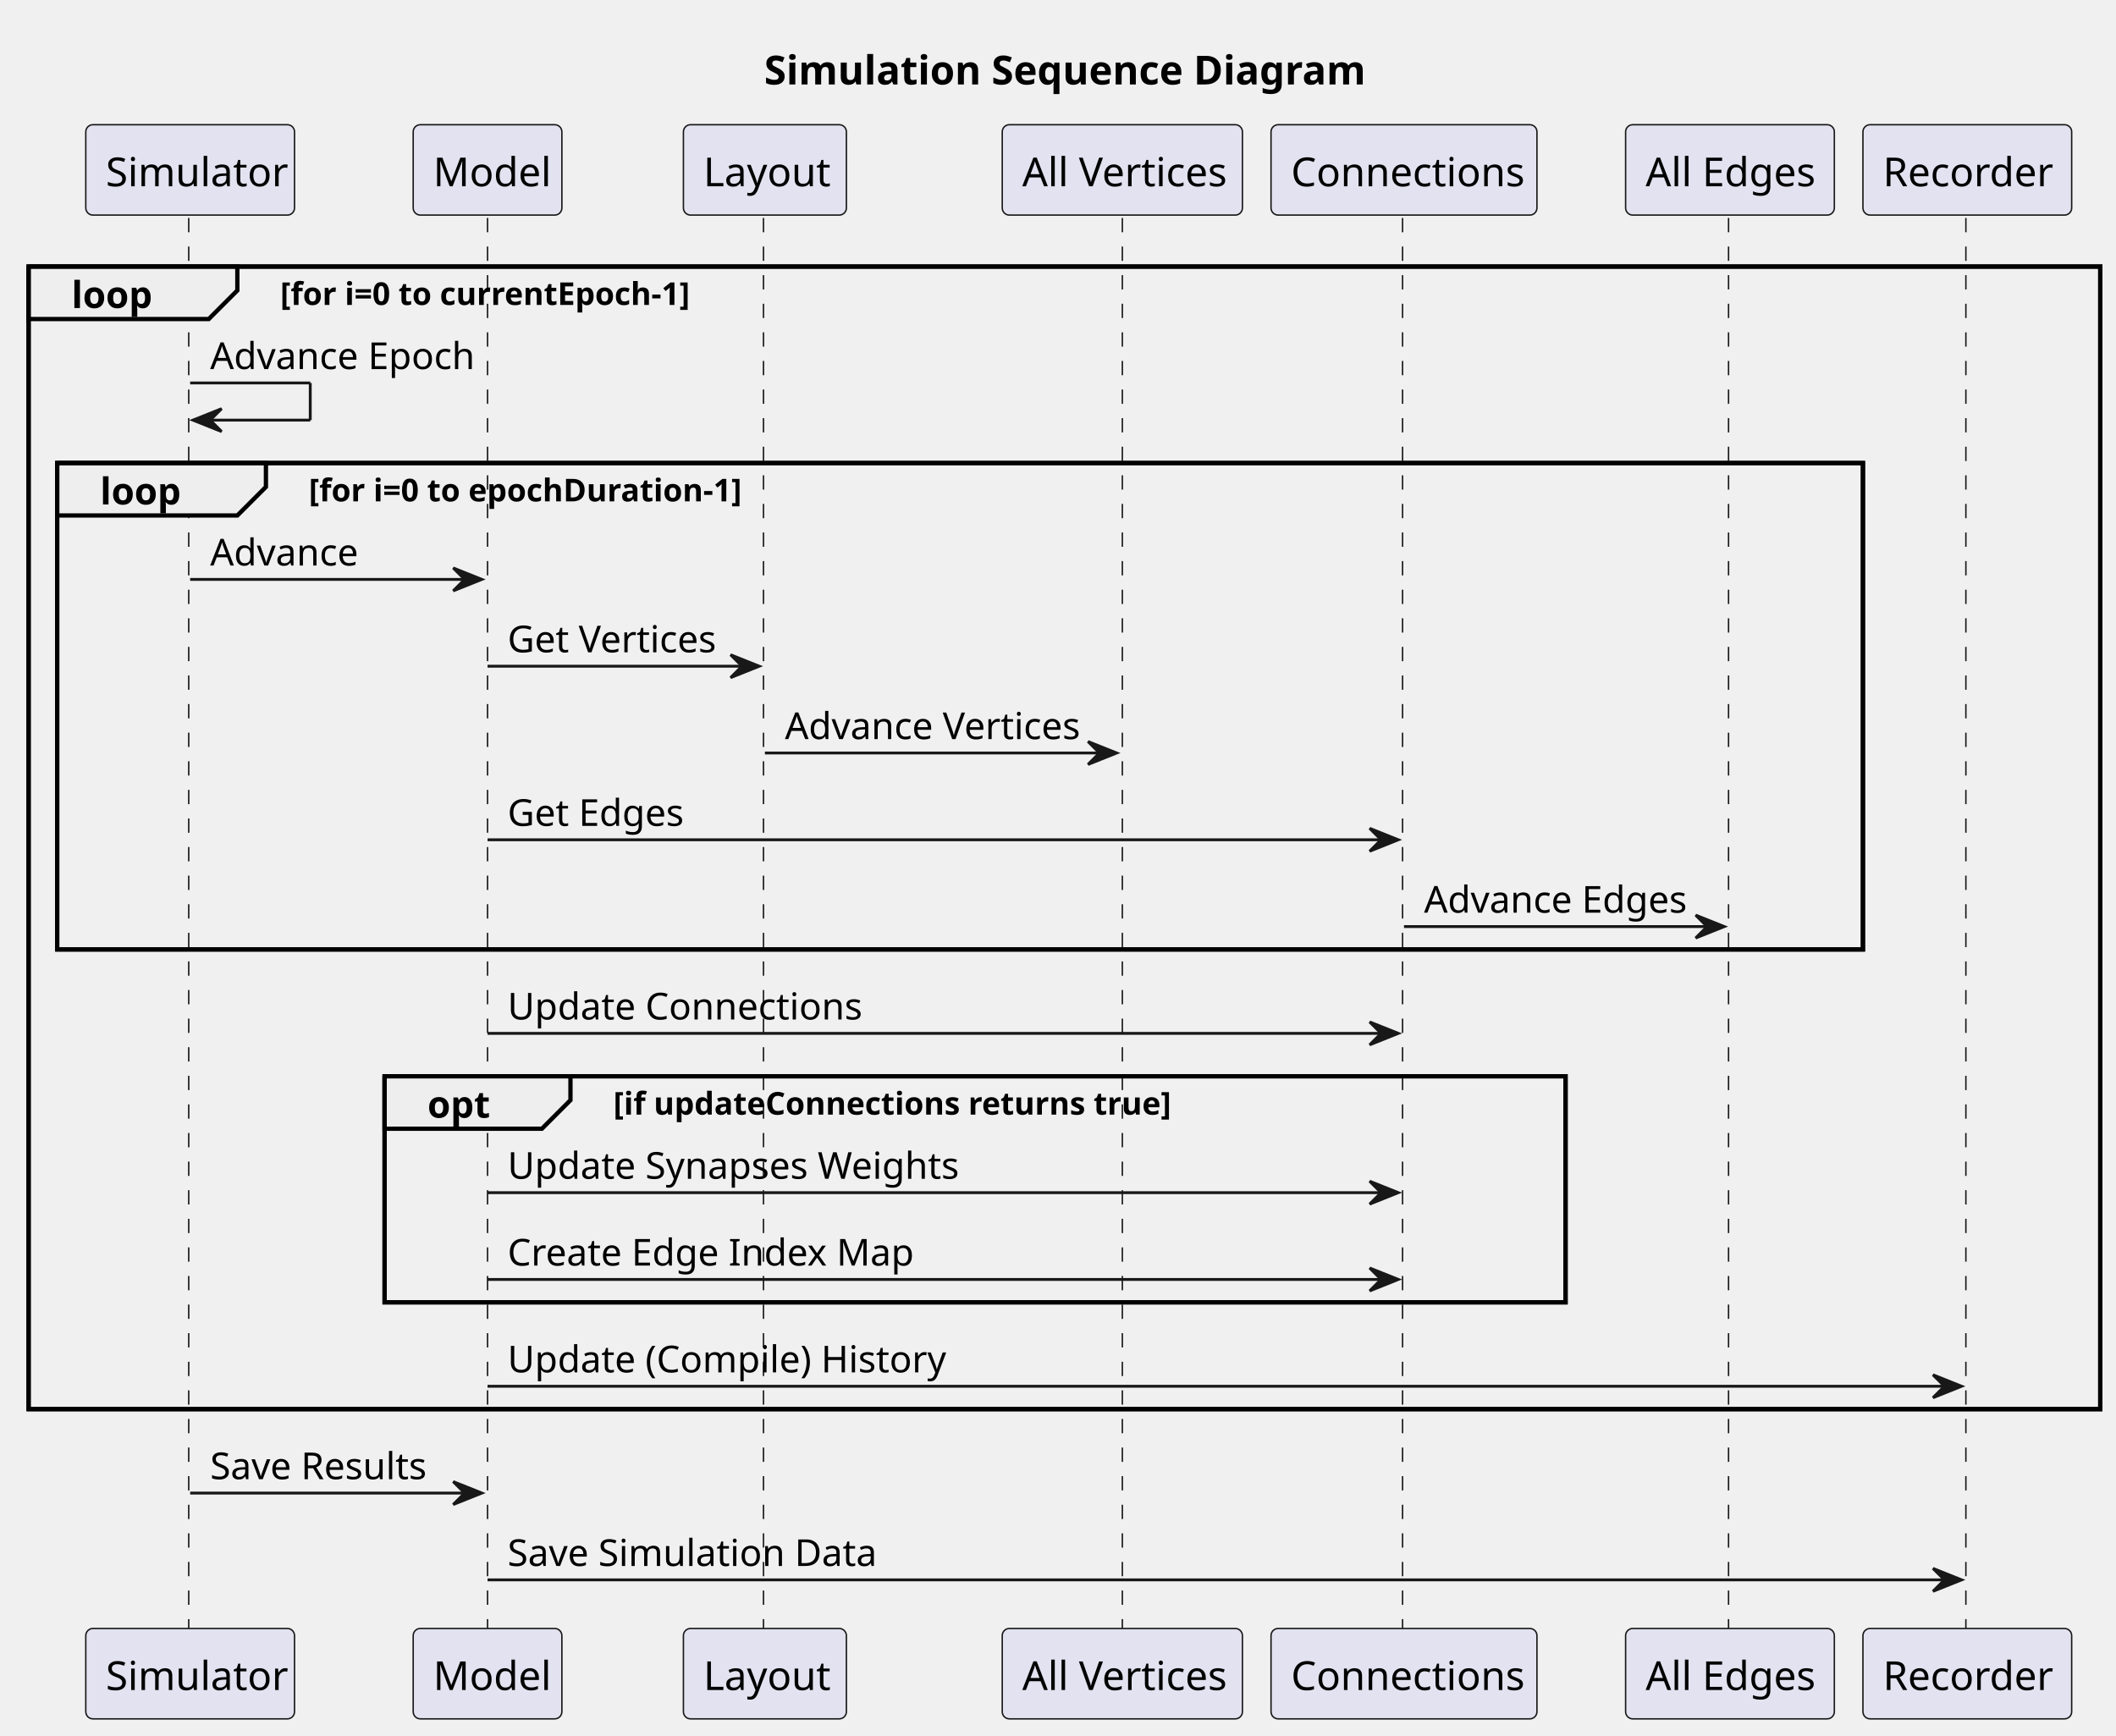
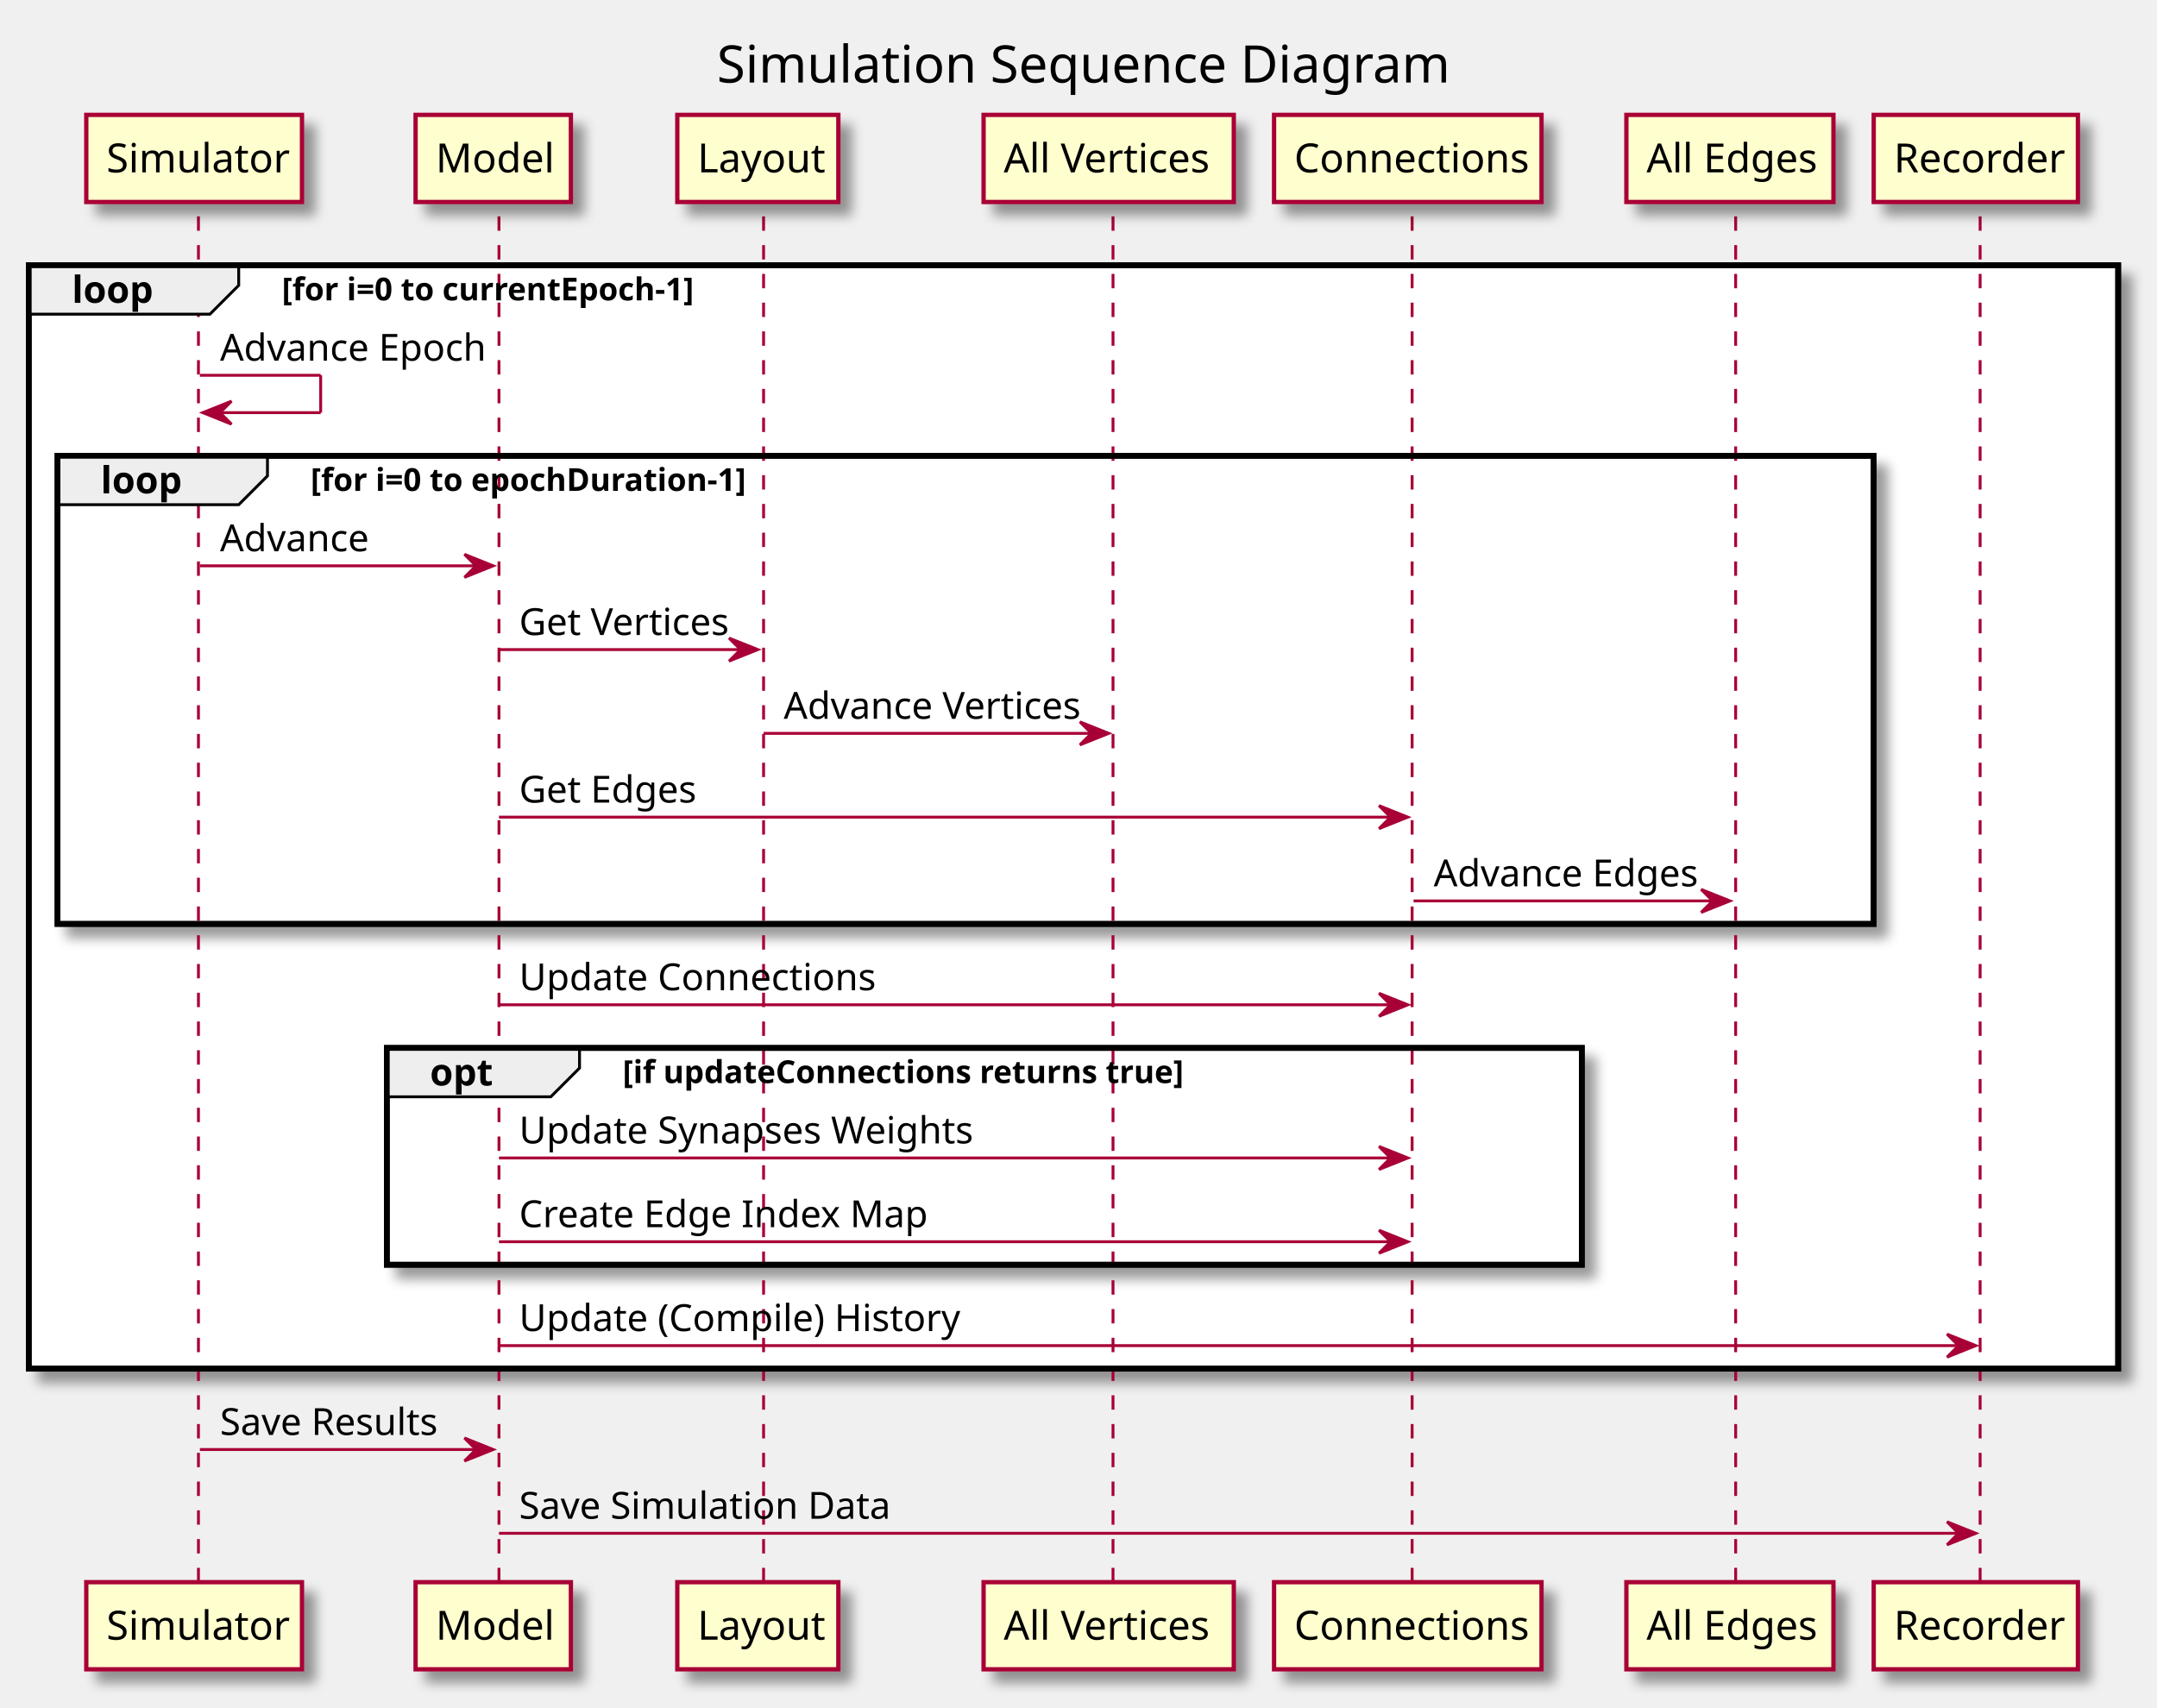
- <svg xmlns="http://www.w3.org/2000/svg" contentStyleType="text/css" height="607px" preserveAspectRatio="none" style="width:740px;height:607px;background:#FFFFFF;" version="1.1" viewBox="0 0 740 607" width="740px" zoomAndPan="magnify">
-   <defs />
+ <svg xmlns="http://www.w3.org/2000/svg" contentScriptType="application/ecmascript" contentStyleType="text/css" height="594px" preserveAspectRatio="none" style="width:750px;height:594px;" version="1.1" viewBox="0 0 750 594" width="750px" zoomAndPan="magnify">
+   <defs>
+     <filter height="300%" id="f1cckizy71clgr" width="300%" x="-1" y="-1">
+       <feGaussianBlur result="blurOut" stdDeviation="2.0" />
+       <feColorMatrix in="blurOut" result="blurOut2" type="matrix" values="0 0 0 0 0 0 0 0 0 0 0 0 0 0 0 0 0 0 .4 0" />
+       <feOffset dx="4.0" dy="4.0" in="blurOut2" result="blurOut3" />
+       <feBlend in="SourceGraphic" in2="blurOut3" mode="normal" />
+     </filter>
+   </defs>
  <g>
-     <rect fill="none" height="27.609" id="_title" style="stroke:none;stroke-width:1.0;" width="219" x="262.25" y="10" />
-     <text fill="#000000" font-family="sans-serif" font-size="14" font-weight="bold" lengthAdjust="spacing" textLength="209" x="267.25" y="29.533">Simulation Sequence Diagram</text>
-     <rect fill="none" height="399.57" style="stroke:#000000;stroke-width:1.5;" width="724.5" x="10" y="93.219" />
-     <rect fill="none" height="170.109" style="stroke:#000000;stroke-width:1.5;" width="631.5" x="20" y="161.922" />
-     <rect fill="none" height="79.055" style="stroke:#000000;stroke-width:1.5;" width="413" x="134.5" y="376.383" />
-     <line style="stroke:#181818;stroke-width:0.5;stroke-dasharray:5.0,5.0;" x1="66" x2="66" y1="76.219" y2="570.492" />
-     <line style="stroke:#181818;stroke-width:0.5;stroke-dasharray:5.0,5.0;" x1="170.5" x2="170.5" y1="76.219" y2="570.492" />
-     <line style="stroke:#181818;stroke-width:0.5;stroke-dasharray:5.0,5.0;" x1="267" x2="267" y1="76.219" y2="570.492" />
-     <line style="stroke:#181818;stroke-width:0.5;stroke-dasharray:5.0,5.0;" x1="392.5" x2="392.5" y1="76.219" y2="570.492" />
-     <line style="stroke:#181818;stroke-width:0.5;stroke-dasharray:5.0,5.0;" x1="490.5" x2="490.5" y1="76.219" y2="570.492" />
-     <line style="stroke:#181818;stroke-width:0.5;stroke-dasharray:5.0,5.0;" x1="604.5" x2="604.5" y1="76.219" y2="570.492" />
-     <line style="stroke:#181818;stroke-width:0.5;stroke-dasharray:5.0,5.0;" x1="687.5" x2="687.5" y1="76.219" y2="570.492" />
-     <rect fill="#E2E2F0" height="31.609" rx="2.5" ry="2.5" style="stroke:#181818;stroke-width:0.5;" width="73" x="30" y="43.609" />
-     <text fill="#000000" font-family="sans-serif" font-size="14" lengthAdjust="spacing" textLength="59" x="37" y="65.143">Simulator</text>
-     <rect fill="#E2E2F0" height="31.609" rx="2.5" ry="2.5" style="stroke:#181818;stroke-width:0.5;" width="73" x="30" y="569.492" />
-     <text fill="#000000" font-family="sans-serif" font-size="14" lengthAdjust="spacing" textLength="59" x="37" y="591.025">Simulator</text>
-     <rect fill="#E2E2F0" height="31.609" rx="2.5" ry="2.5" style="stroke:#181818;stroke-width:0.5;" width="52" x="144.5" y="43.609" />
-     <text fill="#000000" font-family="sans-serif" font-size="14" lengthAdjust="spacing" textLength="38" x="151.5" y="65.143">Model</text>
-     <rect fill="#E2E2F0" height="31.609" rx="2.5" ry="2.5" style="stroke:#181818;stroke-width:0.5;" width="52" x="144.5" y="569.492" />
-     <text fill="#000000" font-family="sans-serif" font-size="14" lengthAdjust="spacing" textLength="38" x="151.5" y="591.025">Model</text>
-     <rect fill="#E2E2F0" height="31.609" rx="2.5" ry="2.5" style="stroke:#181818;stroke-width:0.5;" width="57" x="239" y="43.609" />
-     <text fill="#000000" font-family="sans-serif" font-size="14" lengthAdjust="spacing" textLength="43" x="246" y="65.143">Layout</text>
-     <rect fill="#E2E2F0" height="31.609" rx="2.5" ry="2.5" style="stroke:#181818;stroke-width:0.5;" width="57" x="239" y="569.492" />
-     <text fill="#000000" font-family="sans-serif" font-size="14" lengthAdjust="spacing" textLength="43" x="246" y="591.025">Layout</text>
-     <rect fill="#E2E2F0" height="31.609" rx="2.5" ry="2.5" style="stroke:#181818;stroke-width:0.5;" width="84" x="350.5" y="43.609" />
-     <text fill="#000000" font-family="sans-serif" font-size="14" lengthAdjust="spacing" textLength="70" x="357.5" y="65.143">All Vertices</text>
-     <rect fill="#E2E2F0" height="31.609" rx="2.5" ry="2.5" style="stroke:#181818;stroke-width:0.5;" width="84" x="350.5" y="569.492" />
-     <text fill="#000000" font-family="sans-serif" font-size="14" lengthAdjust="spacing" textLength="70" x="357.5" y="591.025">All Vertices</text>
-     <rect fill="#E2E2F0" height="31.609" rx="2.5" ry="2.5" style="stroke:#181818;stroke-width:0.5;" width="93" x="444.5" y="43.609" />
-     <text fill="#000000" font-family="sans-serif" font-size="14" lengthAdjust="spacing" textLength="79" x="451.5" y="65.143">Connections</text>
-     <rect fill="#E2E2F0" height="31.609" rx="2.5" ry="2.5" style="stroke:#181818;stroke-width:0.5;" width="93" x="444.5" y="569.492" />
-     <text fill="#000000" font-family="sans-serif" font-size="14" lengthAdjust="spacing" textLength="79" x="451.5" y="591.025">Connections</text>
-     <rect fill="#E2E2F0" height="31.609" rx="2.5" ry="2.5" style="stroke:#181818;stroke-width:0.5;" width="73" x="568.5" y="43.609" />
-     <text fill="#000000" font-family="sans-serif" font-size="14" lengthAdjust="spacing" textLength="59" x="575.5" y="65.143">All Edges</text>
-     <rect fill="#E2E2F0" height="31.609" rx="2.5" ry="2.5" style="stroke:#181818;stroke-width:0.5;" width="73" x="568.5" y="569.492" />
-     <text fill="#000000" font-family="sans-serif" font-size="14" lengthAdjust="spacing" textLength="59" x="575.5" y="591.025">All Edges</text>
-     <rect fill="#E2E2F0" height="31.609" rx="2.5" ry="2.5" style="stroke:#181818;stroke-width:0.5;" width="73" x="651.5" y="43.609" />
-     <text fill="#000000" font-family="sans-serif" font-size="14" lengthAdjust="spacing" textLength="59" x="658.5" y="65.143">Recorder</text>
-     <rect fill="#E2E2F0" height="31.609" rx="2.5" ry="2.5" style="stroke:#181818;stroke-width:0.5;" width="73" x="651.5" y="569.492" />
-     <text fill="#000000" font-family="sans-serif" font-size="14" lengthAdjust="spacing" textLength="59" x="658.5" y="591.025">Recorder</text>
-     <path d="M10,93.219 L83,93.219 L83,101.57 L73,111.57 L10,111.57 L10,93.219 " fill="#EEEEEE" style="stroke:#000000;stroke-width:1.5;" />
-     <rect fill="none" height="399.57" style="stroke:#000000;stroke-width:1.5;" width="724.5" x="10" y="93.219" />
-     <text fill="#000000" font-family="sans-serif" font-size="13" font-weight="bold" lengthAdjust="spacing" textLength="28" x="25" y="107.714">loop</text>
-     <text fill="#000000" font-family="sans-serif" font-size="11" font-weight="bold" lengthAdjust="spacing" textLength="143" x="98" y="106.638">[for i=0 to currentEpoch-1]</text>
-     <line style="stroke:#181818;stroke-width:1.0;" x1="66.5" x2="108.5" y1="133.922" y2="133.922" />
-     <line style="stroke:#181818;stroke-width:1.0;" x1="108.5" x2="108.5" y1="133.922" y2="146.922" />
-     <line style="stroke:#181818;stroke-width:1.0;" x1="67.5" x2="108.5" y1="146.922" y2="146.922" />
-     <polygon fill="#181818" points="77.5,142.922,67.5,146.922,77.5,150.922,73.5,146.922" style="stroke:#181818;stroke-width:1.0;" />
-     <text fill="#000000" font-family="sans-serif" font-size="13" lengthAdjust="spacing" textLength="90" x="73.5" y="129.065">Advance Epoch</text>
-     <path d="M20,161.922 L93,161.922 L93,170.273 L83,180.273 L20,180.273 L20,161.922 " fill="#EEEEEE" style="stroke:#000000;stroke-width:1.5;" />
-     <rect fill="none" height="170.109" style="stroke:#000000;stroke-width:1.5;" width="631.5" x="20" y="161.922" />
-     <text fill="#000000" font-family="sans-serif" font-size="13" font-weight="bold" lengthAdjust="spacing" textLength="28" x="35" y="176.417">loop</text>
-     <text fill="#000000" font-family="sans-serif" font-size="11" font-weight="bold" lengthAdjust="spacing" textLength="149" x="108" y="175.341">[for i=0 to epochDuration-1]</text>
-     <polygon fill="#181818" points="158.5,198.625,168.5,202.625,158.5,206.625,162.5,202.625" style="stroke:#181818;stroke-width:1.0;" />
-     <line style="stroke:#181818;stroke-width:1.0;" x1="66.5" x2="164.5" y1="202.625" y2="202.625" />
-     <text fill="#000000" font-family="sans-serif" font-size="13" lengthAdjust="spacing" textLength="49" x="73.5" y="197.769">Advance</text>
-     <polygon fill="#181818" points="255.5,228.977,265.5,232.977,255.5,236.977,259.5,232.977" style="stroke:#181818;stroke-width:1.0;" />
-     <line style="stroke:#181818;stroke-width:1.0;" x1="170.5" x2="261.5" y1="232.977" y2="232.977" />
-     <text fill="#000000" font-family="sans-serif" font-size="13" lengthAdjust="spacing" textLength="73" x="177.5" y="228.12">Get Vertices</text>
-     <polygon fill="#181818" points="380.5,259.328,390.5,263.328,380.5,267.328,384.5,263.328" style="stroke:#181818;stroke-width:1.0;" />
-     <line style="stroke:#181818;stroke-width:1.0;" x1="267.5" x2="386.5" y1="263.328" y2="263.328" />
-     <text fill="#000000" font-family="sans-serif" font-size="13" lengthAdjust="spacing" textLength="101" x="274.5" y="258.472">Advance Vertices</text>
-     <polygon fill="#181818" points="479,289.68,489,293.68,479,297.68,483,293.68" style="stroke:#181818;stroke-width:1.0;" />
-     <line style="stroke:#181818;stroke-width:1.0;" x1="170.5" x2="485" y1="293.68" y2="293.68" />
-     <text fill="#000000" font-family="sans-serif" font-size="13" lengthAdjust="spacing" textLength="62" x="177.5" y="288.823">Get Edges</text>
-     <polygon fill="#181818" points="593,320.031,603,324.031,593,328.031,597,324.031" style="stroke:#181818;stroke-width:1.0;" />
-     <line style="stroke:#181818;stroke-width:1.0;" x1="491" x2="599" y1="324.031" y2="324.031" />
-     <text fill="#000000" font-family="sans-serif" font-size="13" lengthAdjust="spacing" textLength="90" x="498" y="319.175">Advance Edges</text>
-     <polygon fill="#181818" points="479,357.383,489,361.383,479,365.383,483,361.383" style="stroke:#181818;stroke-width:1.0;" />
-     <line style="stroke:#181818;stroke-width:1.0;" x1="170.5" x2="485" y1="361.383" y2="361.383" />
-     <text fill="#000000" font-family="sans-serif" font-size="13" lengthAdjust="spacing" textLength="117" x="177.5" y="356.526">Update Connections</text>
-     <path d="M134.5,376.383 L199.5,376.383 L199.5,384.734 L189.5,394.734 L134.5,394.734 L134.5,376.383 " fill="#EEEEEE" style="stroke:#000000;stroke-width:1.5;" />
-     <rect fill="none" height="79.055" style="stroke:#000000;stroke-width:1.5;" width="413" x="134.5" y="376.383" />
-     <text fill="#000000" font-family="sans-serif" font-size="13" font-weight="bold" lengthAdjust="spacing" textLength="20" x="149.5" y="390.878">opt</text>
-     <text fill="#000000" font-family="sans-serif" font-size="11" font-weight="bold" lengthAdjust="spacing" textLength="197" x="214.5" y="389.802">[if updateConnections returns true]</text>
-     <polygon fill="#181818" points="479,413.086,489,417.086,479,421.086,483,417.086" style="stroke:#181818;stroke-width:1.0;" />
-     <line style="stroke:#181818;stroke-width:1.0;" x1="170.5" x2="485" y1="417.086" y2="417.086" />
-     <text fill="#000000" font-family="sans-serif" font-size="13" lengthAdjust="spacing" textLength="155" x="177.5" y="412.229">Update Synapses Weights</text>
-     <polygon fill="#181818" points="479,443.438,489,447.438,479,451.438,483,447.438" style="stroke:#181818;stroke-width:1.0;" />
-     <line style="stroke:#181818;stroke-width:1.0;" x1="170.5" x2="485" y1="447.438" y2="447.438" />
-     <text fill="#000000" font-family="sans-serif" font-size="13" lengthAdjust="spacing" textLength="136" x="177.5" y="442.581">Create Edge Index Map</text>
-     <polygon fill="#181818" points="676,480.789,686,484.789,676,488.789,680,484.789" style="stroke:#181818;stroke-width:1.0;" />
-     <line style="stroke:#181818;stroke-width:1.0;" x1="170.5" x2="682" y1="484.789" y2="484.789" />
-     <text fill="#000000" font-family="sans-serif" font-size="13" lengthAdjust="spacing" textLength="145" x="177.5" y="479.933">Update (Compile) History</text>
-     <polygon fill="#181818" points="158.5,518.141,168.5,522.141,158.5,526.141,162.5,522.141" style="stroke:#181818;stroke-width:1.0;" />
-     <line style="stroke:#181818;stroke-width:1.0;" x1="66.5" x2="164.5" y1="522.141" y2="522.141" />
-     <text fill="#000000" font-family="sans-serif" font-size="13" lengthAdjust="spacing" textLength="76" x="73.5" y="517.284">Save Results</text>
-     <polygon fill="#181818" points="676,548.492,686,552.492,676,556.492,680,552.492" style="stroke:#181818;stroke-width:1.0;" />
-     <line style="stroke:#181818;stroke-width:1.0;" x1="170.5" x2="682" y1="552.492" y2="552.492" />
-     <text fill="#000000" font-family="sans-serif" font-size="13" lengthAdjust="spacing" textLength="124" x="177.5" y="547.636">Save Simulation Data</text>
+     <text fill="#000000" font-family="sans-serif" font-size="18" lengthAdjust="spacingAndGlyphs" textLength="248" x="249.25" y="28.708">Simulation Sequence Diagram</text>
+     <rect fill="#FFFFFF" filter="url(#f1cckizy71clgr)" height="383.727" style="stroke:#000000;stroke-width:2.0;" width="726.5" x="10" y="92.25" />
+     <rect fill="#FFFFFF" filter="url(#f1cckizy71clgr)" height="162.797" style="stroke:#000000;stroke-width:2.0;" width="631.5" x="20" y="158.516" />
+     <rect fill="#FFFFFF" filter="url(#f1cckizy71clgr)" height="75.398" style="stroke:#000000;stroke-width:2.0;" width="415.5" x="134.5" y="364.445" />
+     <line style="stroke:#A80036;stroke-width:1.0;stroke-dasharray:5.0,5.0;" x1="69" x2="69" y1="75.25" y2="551.242" />
+     <line style="stroke:#A80036;stroke-width:1.0;stroke-dasharray:5.0,5.0;" x1="173.5" x2="173.5" y1="75.25" y2="551.242" />
+     <line style="stroke:#A80036;stroke-width:1.0;stroke-dasharray:5.0,5.0;" x1="265.5" x2="265.5" y1="75.25" y2="551.242" />
+     <line style="stroke:#A80036;stroke-width:1.0;stroke-dasharray:5.0,5.0;" x1="387" x2="387" y1="75.25" y2="551.242" />
+     <line style="stroke:#A80036;stroke-width:1.0;stroke-dasharray:5.0,5.0;" x1="491" x2="491" y1="75.25" y2="551.242" />
+     <line style="stroke:#A80036;stroke-width:1.0;stroke-dasharray:5.0,5.0;" x1="603.5" x2="603.5" y1="75.25" y2="551.242" />
+     <line style="stroke:#A80036;stroke-width:1.0;stroke-dasharray:5.0,5.0;" x1="688.5" x2="688.5" y1="75.25" y2="551.242" />
+     <rect fill="#FEFECE" filter="url(#f1cckizy71clgr)" height="30.297" style="stroke:#A80036;stroke-width:1.5;" width="75" x="30" y="39.953" />
+     <text fill="#000000" font-family="sans-serif" font-size="14" lengthAdjust="spacingAndGlyphs" textLength="61" x="37" y="59.948">Simulator</text>
+     <rect fill="#FEFECE" filter="url(#f1cckizy71clgr)" height="30.297" style="stroke:#A80036;stroke-width:1.5;" width="75" x="30" y="550.242" />
+     <text fill="#000000" font-family="sans-serif" font-size="14" lengthAdjust="spacingAndGlyphs" textLength="61" x="37" y="570.237">Simulator</text>
+     <rect fill="#FEFECE" filter="url(#f1cckizy71clgr)" height="30.297" style="stroke:#A80036;stroke-width:1.5;" width="54" x="144.5" y="39.953" />
+     <text fill="#000000" font-family="sans-serif" font-size="14" lengthAdjust="spacingAndGlyphs" textLength="40" x="151.5" y="59.948">Model</text>
+     <rect fill="#FEFECE" filter="url(#f1cckizy71clgr)" height="30.297" style="stroke:#A80036;stroke-width:1.5;" width="54" x="144.5" y="550.242" />
+     <text fill="#000000" font-family="sans-serif" font-size="14" lengthAdjust="spacingAndGlyphs" textLength="40" x="151.5" y="570.237">Model</text>
+     <rect fill="#FEFECE" filter="url(#f1cckizy71clgr)" height="30.297" style="stroke:#A80036;stroke-width:1.5;" width="56" x="235.5" y="39.953" />
+     <text fill="#000000" font-family="sans-serif" font-size="14" lengthAdjust="spacingAndGlyphs" textLength="42" x="242.5" y="59.948">Layout</text>
+     <rect fill="#FEFECE" filter="url(#f1cckizy71clgr)" height="30.297" style="stroke:#A80036;stroke-width:1.5;" width="56" x="235.5" y="550.242" />
+     <text fill="#000000" font-family="sans-serif" font-size="14" lengthAdjust="spacingAndGlyphs" textLength="42" x="242.5" y="570.237">Layout</text>
+     <rect fill="#FEFECE" filter="url(#f1cckizy71clgr)" height="30.297" style="stroke:#A80036;stroke-width:1.5;" width="87" x="342" y="39.953" />
+     <text fill="#000000" font-family="sans-serif" font-size="14" lengthAdjust="spacingAndGlyphs" textLength="73" x="349" y="59.948">All Vertices</text>
+     <rect fill="#FEFECE" filter="url(#f1cckizy71clgr)" height="30.297" style="stroke:#A80036;stroke-width:1.5;" width="87" x="342" y="550.242" />
+     <text fill="#000000" font-family="sans-serif" font-size="14" lengthAdjust="spacingAndGlyphs" textLength="73" x="349" y="570.237">All Vertices</text>
+     <rect fill="#FEFECE" filter="url(#f1cckizy71clgr)" height="30.297" style="stroke:#A80036;stroke-width:1.5;" width="93" x="443" y="39.953" />
+     <text fill="#000000" font-family="sans-serif" font-size="14" lengthAdjust="spacingAndGlyphs" textLength="79" x="450" y="59.948">Connections</text>
+     <rect fill="#FEFECE" filter="url(#f1cckizy71clgr)" height="30.297" style="stroke:#A80036;stroke-width:1.5;" width="93" x="443" y="550.242" />
+     <text fill="#000000" font-family="sans-serif" font-size="14" lengthAdjust="spacingAndGlyphs" textLength="79" x="450" y="570.237">Connections</text>
+     <rect fill="#FEFECE" filter="url(#f1cckizy71clgr)" height="30.297" style="stroke:#A80036;stroke-width:1.5;" width="72" x="565.5" y="39.953" />
+     <text fill="#000000" font-family="sans-serif" font-size="14" lengthAdjust="spacingAndGlyphs" textLength="58" x="572.5" y="59.948">All Edges</text>
+     <rect fill="#FEFECE" filter="url(#f1cckizy71clgr)" height="30.297" style="stroke:#A80036;stroke-width:1.5;" width="72" x="565.5" y="550.242" />
+     <text fill="#000000" font-family="sans-serif" font-size="14" lengthAdjust="spacingAndGlyphs" textLength="58" x="572.5" y="570.237">All Edges</text>
+     <rect fill="#FEFECE" filter="url(#f1cckizy71clgr)" height="30.297" style="stroke:#A80036;stroke-width:1.5;" width="71" x="651.5" y="39.953" />
+     <text fill="#000000" font-family="sans-serif" font-size="14" lengthAdjust="spacingAndGlyphs" textLength="57" x="658.5" y="59.948">Recorder</text>
+     <rect fill="#FEFECE" filter="url(#f1cckizy71clgr)" height="30.297" style="stroke:#A80036;stroke-width:1.5;" width="71" x="651.5" y="550.242" />
+     <text fill="#000000" font-family="sans-serif" font-size="14" lengthAdjust="spacingAndGlyphs" textLength="57" x="658.5" y="570.237">Recorder</text>
+     <path d="M10,92.25 L83,92.25 L83,99.25 L73,109.25 L10,109.25 L10,92.25 " fill="#EEEEEE" style="stroke:#000000;stroke-width:1.0;" />
+     <rect fill="none" height="383.727" style="stroke:#000000;stroke-width:2.0;" width="726.5" x="10" y="92.25" />
+     <text fill="#000000" font-family="sans-serif" font-size="13" font-weight="bold" lengthAdjust="spacingAndGlyphs" textLength="28" x="25" y="105.317">loop</text>
+     <text fill="#000000" font-family="sans-serif" font-size="11" font-weight="bold" lengthAdjust="spacingAndGlyphs" textLength="145" x="98" y="104.46">[for i=0 to currentEpoch-1]</text>
+     <line style="stroke:#A80036;stroke-width:1.0;" x1="69.5" x2="111.5" y1="130.516" y2="130.516" />
+     <line style="stroke:#A80036;stroke-width:1.0;" x1="111.5" x2="111.5" y1="130.516" y2="143.516" />
+     <line style="stroke:#A80036;stroke-width:1.0;" x1="70.5" x2="111.5" y1="143.516" y2="143.516" />
+     <polygon fill="#A80036" points="80.5,139.516,70.5,143.516,80.5,147.516,76.5,143.516" style="stroke:#A80036;stroke-width:1.0;" />
+     <text fill="#000000" font-family="sans-serif" font-size="13" lengthAdjust="spacingAndGlyphs" textLength="90" x="76.5" y="125.45">Advance Epoch</text>
+     <path d="M20,158.516 L93,158.516 L93,165.516 L83,175.516 L20,175.516 L20,158.516 " fill="#EEEEEE" style="stroke:#000000;stroke-width:1.0;" />
+     <rect fill="none" height="162.797" style="stroke:#000000;stroke-width:2.0;" width="631.5" x="20" y="158.516" />
+     <text fill="#000000" font-family="sans-serif" font-size="13" font-weight="bold" lengthAdjust="spacingAndGlyphs" textLength="28" x="35" y="171.583">loop</text>
+     <text fill="#000000" font-family="sans-serif" font-size="11" font-weight="bold" lengthAdjust="spacingAndGlyphs" textLength="152" x="108" y="170.726">[for i=0 to epochDuration-1]</text>
+     <polygon fill="#A80036" points="161.5,192.781,171.5,196.781,161.5,200.781,165.5,196.781" style="stroke:#A80036;stroke-width:1.0;" />
+     <line style="stroke:#A80036;stroke-width:1.0;" x1="69.5" x2="167.5" y1="196.781" y2="196.781" />
+     <text fill="#000000" font-family="sans-serif" font-size="13" lengthAdjust="spacingAndGlyphs" textLength="50" x="76.5" y="191.715">Advance</text>
+     <polygon fill="#A80036" points="253.5,221.914,263.5,225.914,253.5,229.914,257.5,225.914" style="stroke:#A80036;stroke-width:1.0;" />
+     <line style="stroke:#A80036;stroke-width:1.0;" x1="173.5" x2="259.5" y1="225.914" y2="225.914" />
+     <text fill="#000000" font-family="sans-serif" font-size="13" lengthAdjust="spacingAndGlyphs" textLength="68" x="180.5" y="220.848">Get Vertices</text>
+     <polygon fill="#A80036" points="375.5,251.047,385.5,255.047,375.5,259.047,379.5,255.047" style="stroke:#A80036;stroke-width:1.0;" />
+     <line style="stroke:#A80036;stroke-width:1.0;" x1="265.5" x2="381.5" y1="255.047" y2="255.047" />
+     <text fill="#000000" font-family="sans-serif" font-size="13" lengthAdjust="spacingAndGlyphs" textLength="98" x="272.5" y="249.981">Advance Vertices</text>
+     <polygon fill="#A80036" points="479.5,280.18,489.5,284.18,479.5,288.18,483.5,284.18" style="stroke:#A80036;stroke-width:1.0;" />
+     <line style="stroke:#A80036;stroke-width:1.0;" x1="173.5" x2="485.5" y1="284.18" y2="284.18" />
+     <text fill="#000000" font-family="sans-serif" font-size="13" lengthAdjust="spacingAndGlyphs" textLength="58" x="180.5" y="279.114">Get Edges</text>
+     <polygon fill="#A80036" points="591.5,309.312,601.5,313.312,591.5,317.312,595.5,313.312" style="stroke:#A80036;stroke-width:1.0;" />
+     <line style="stroke:#A80036;stroke-width:1.0;" x1="491.5" x2="597.5" y1="313.312" y2="313.312" />
+     <text fill="#000000" font-family="sans-serif" font-size="13" lengthAdjust="spacingAndGlyphs" textLength="88" x="498.5" y="308.247">Advance Edges</text>
+     <polygon fill="#A80036" points="479.5,345.445,489.5,349.445,479.5,353.445,483.5,349.445" style="stroke:#A80036;stroke-width:1.0;" />
+     <line style="stroke:#A80036;stroke-width:1.0;" x1="173.5" x2="485.5" y1="349.445" y2="349.445" />
+     <text fill="#000000" font-family="sans-serif" font-size="13" lengthAdjust="spacingAndGlyphs" textLength="120" x="180.5" y="344.379">Update Connections</text>
+     <path d="M134.5,364.445 L201.5,364.445 L201.5,371.445 L191.5,381.445 L134.5,381.445 L134.5,364.445 " fill="#EEEEEE" style="stroke:#000000;stroke-width:1.0;" />
+     <rect fill="none" height="75.398" style="stroke:#000000;stroke-width:2.0;" width="415.5" x="134.5" y="364.445" />
+     <text fill="#000000" font-family="sans-serif" font-size="13" font-weight="bold" lengthAdjust="spacingAndGlyphs" textLength="22" x="149.5" y="377.512">opt</text>
+     <text fill="#000000" font-family="sans-serif" font-size="11" font-weight="bold" lengthAdjust="spacingAndGlyphs" textLength="193" x="216.5" y="376.656">[if updateConnections returns true]</text>
+     <polygon fill="#A80036" points="479.5,398.711,489.5,402.711,479.5,406.711,483.5,402.711" style="stroke:#A80036;stroke-width:1.0;" />
+     <line style="stroke:#A80036;stroke-width:1.0;" x1="173.5" x2="485.5" y1="402.711" y2="402.711" />
+     <text fill="#000000" font-family="sans-serif" font-size="13" lengthAdjust="spacingAndGlyphs" textLength="150" x="180.5" y="397.645">Update Synapses Weights</text>
+     <polygon fill="#A80036" points="479.5,427.844,489.5,431.844,479.5,435.844,483.5,431.844" style="stroke:#A80036;stroke-width:1.0;" />
+     <line style="stroke:#A80036;stroke-width:1.0;" x1="173.5" x2="485.5" y1="431.844" y2="431.844" />
+     <text fill="#000000" font-family="sans-serif" font-size="13" lengthAdjust="spacingAndGlyphs" textLength="137" x="180.5" y="426.778">Create Edge Index Map</text>
+     <polygon fill="#A80036" points="677,463.977,687,467.977,677,471.977,681,467.977" style="stroke:#A80036;stroke-width:1.0;" />
+     <line style="stroke:#A80036;stroke-width:1.0;" x1="173.5" x2="683" y1="467.977" y2="467.977" />
+     <text fill="#000000" font-family="sans-serif" font-size="13" lengthAdjust="spacingAndGlyphs" textLength="146" x="180.5" y="462.911">Update (Compile) History</text>
+     <polygon fill="#A80036" points="161.5,500.109,171.5,504.109,161.5,508.109,165.5,504.109" style="stroke:#A80036;stroke-width:1.0;" />
+     <line style="stroke:#A80036;stroke-width:1.0;" x1="69.5" x2="167.5" y1="504.109" y2="504.109" />
+     <text fill="#000000" font-family="sans-serif" font-size="13" lengthAdjust="spacingAndGlyphs" textLength="72" x="76.5" y="499.043">Save Results</text>
+     <polygon fill="#A80036" points="677,529.242,687,533.242,677,537.242,681,533.242" style="stroke:#A80036;stroke-width:1.0;" />
+     <line style="stroke:#A80036;stroke-width:1.0;" x1="173.5" x2="683" y1="533.242" y2="533.242" />
+     <text fill="#000000" font-family="sans-serif" font-size="13" lengthAdjust="spacingAndGlyphs" textLength="122" x="180.5" y="528.176">Save Simulation Data</text>
  </g>
</svg>
